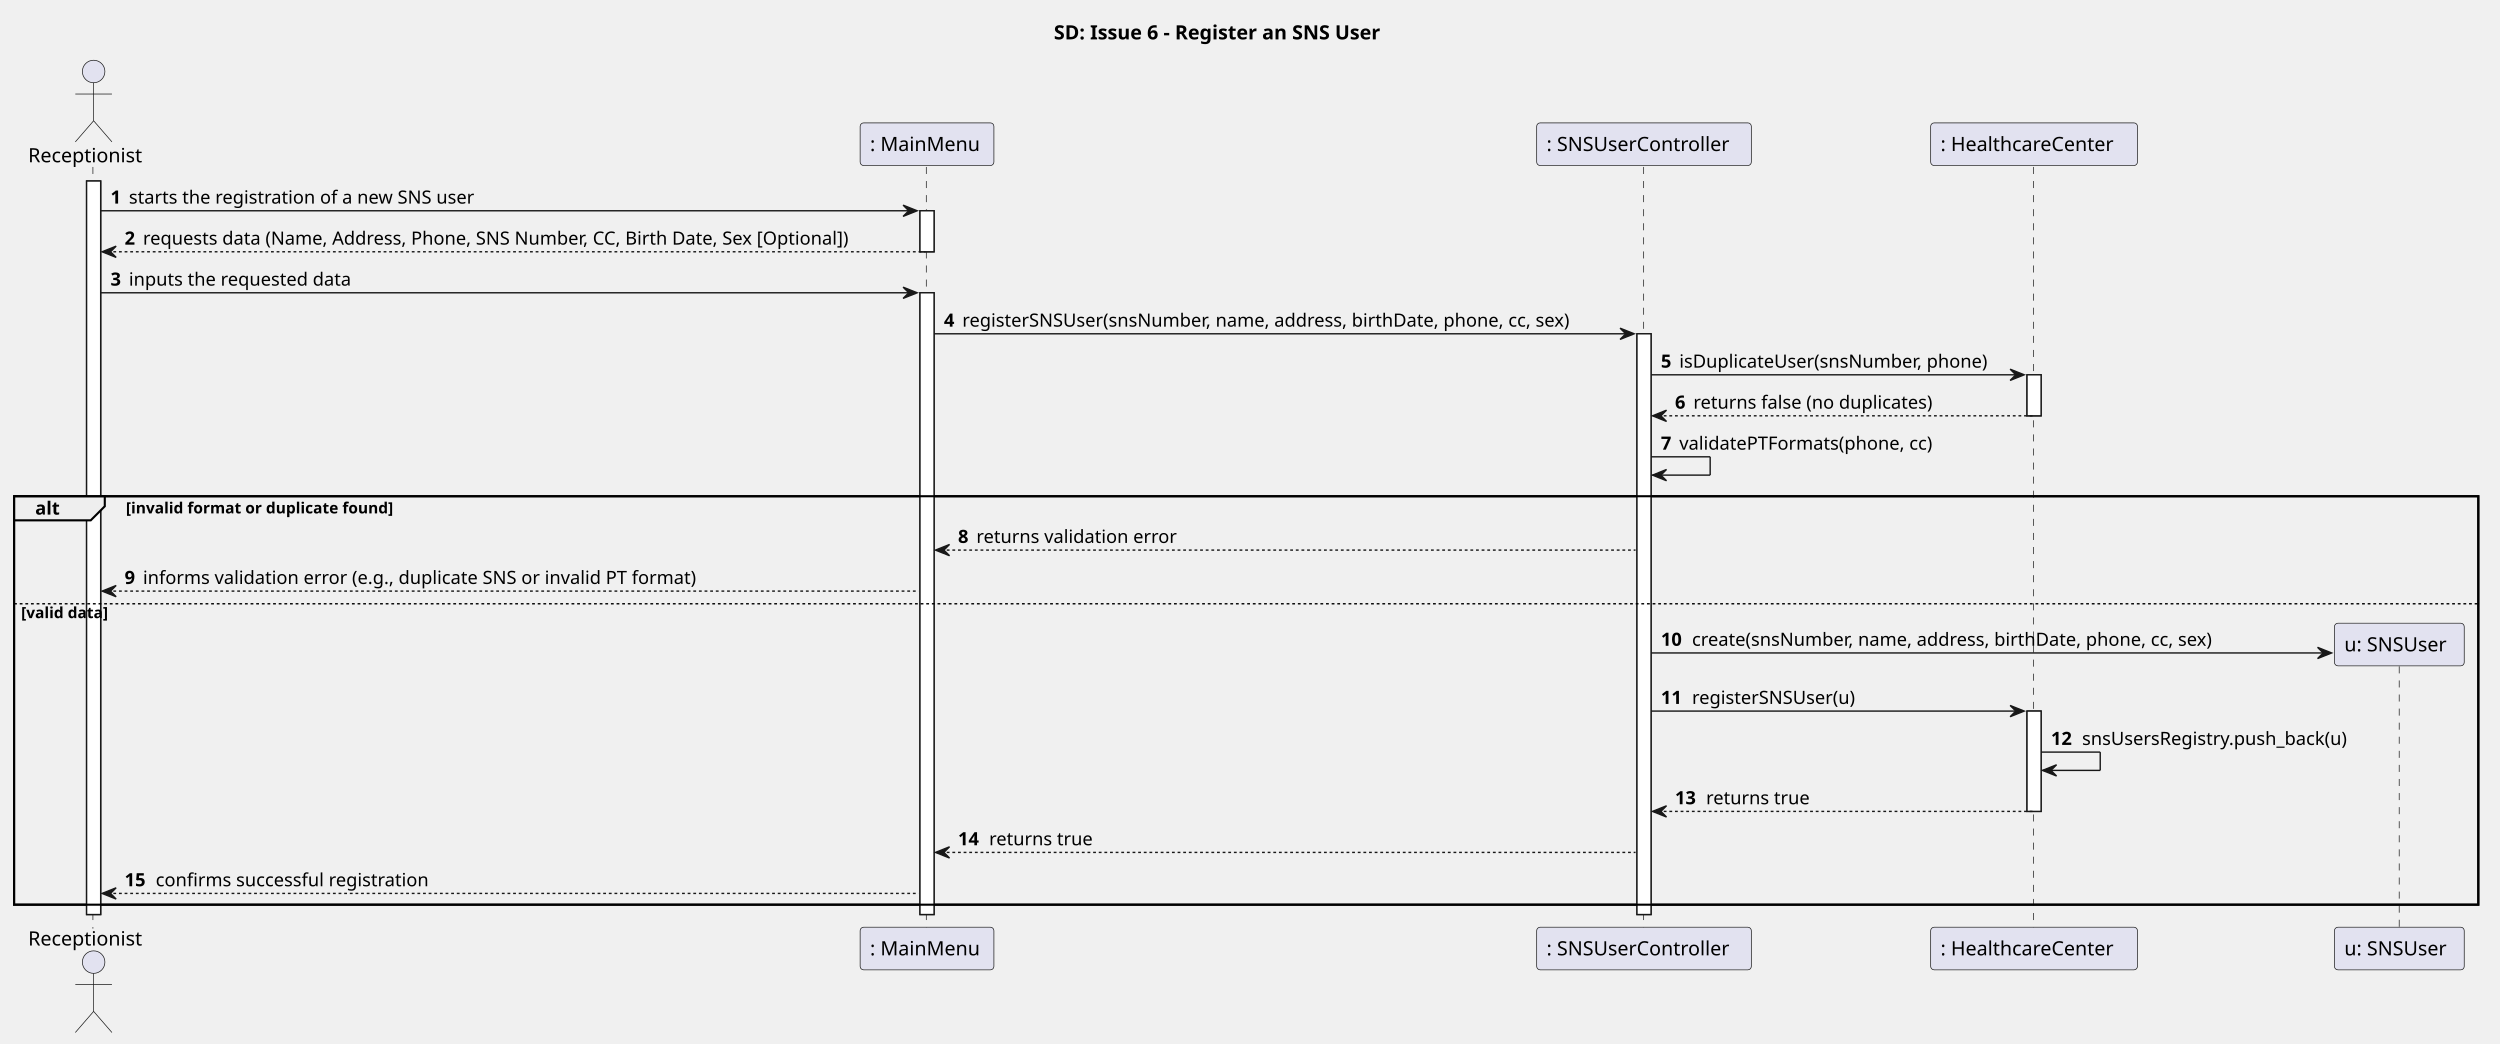
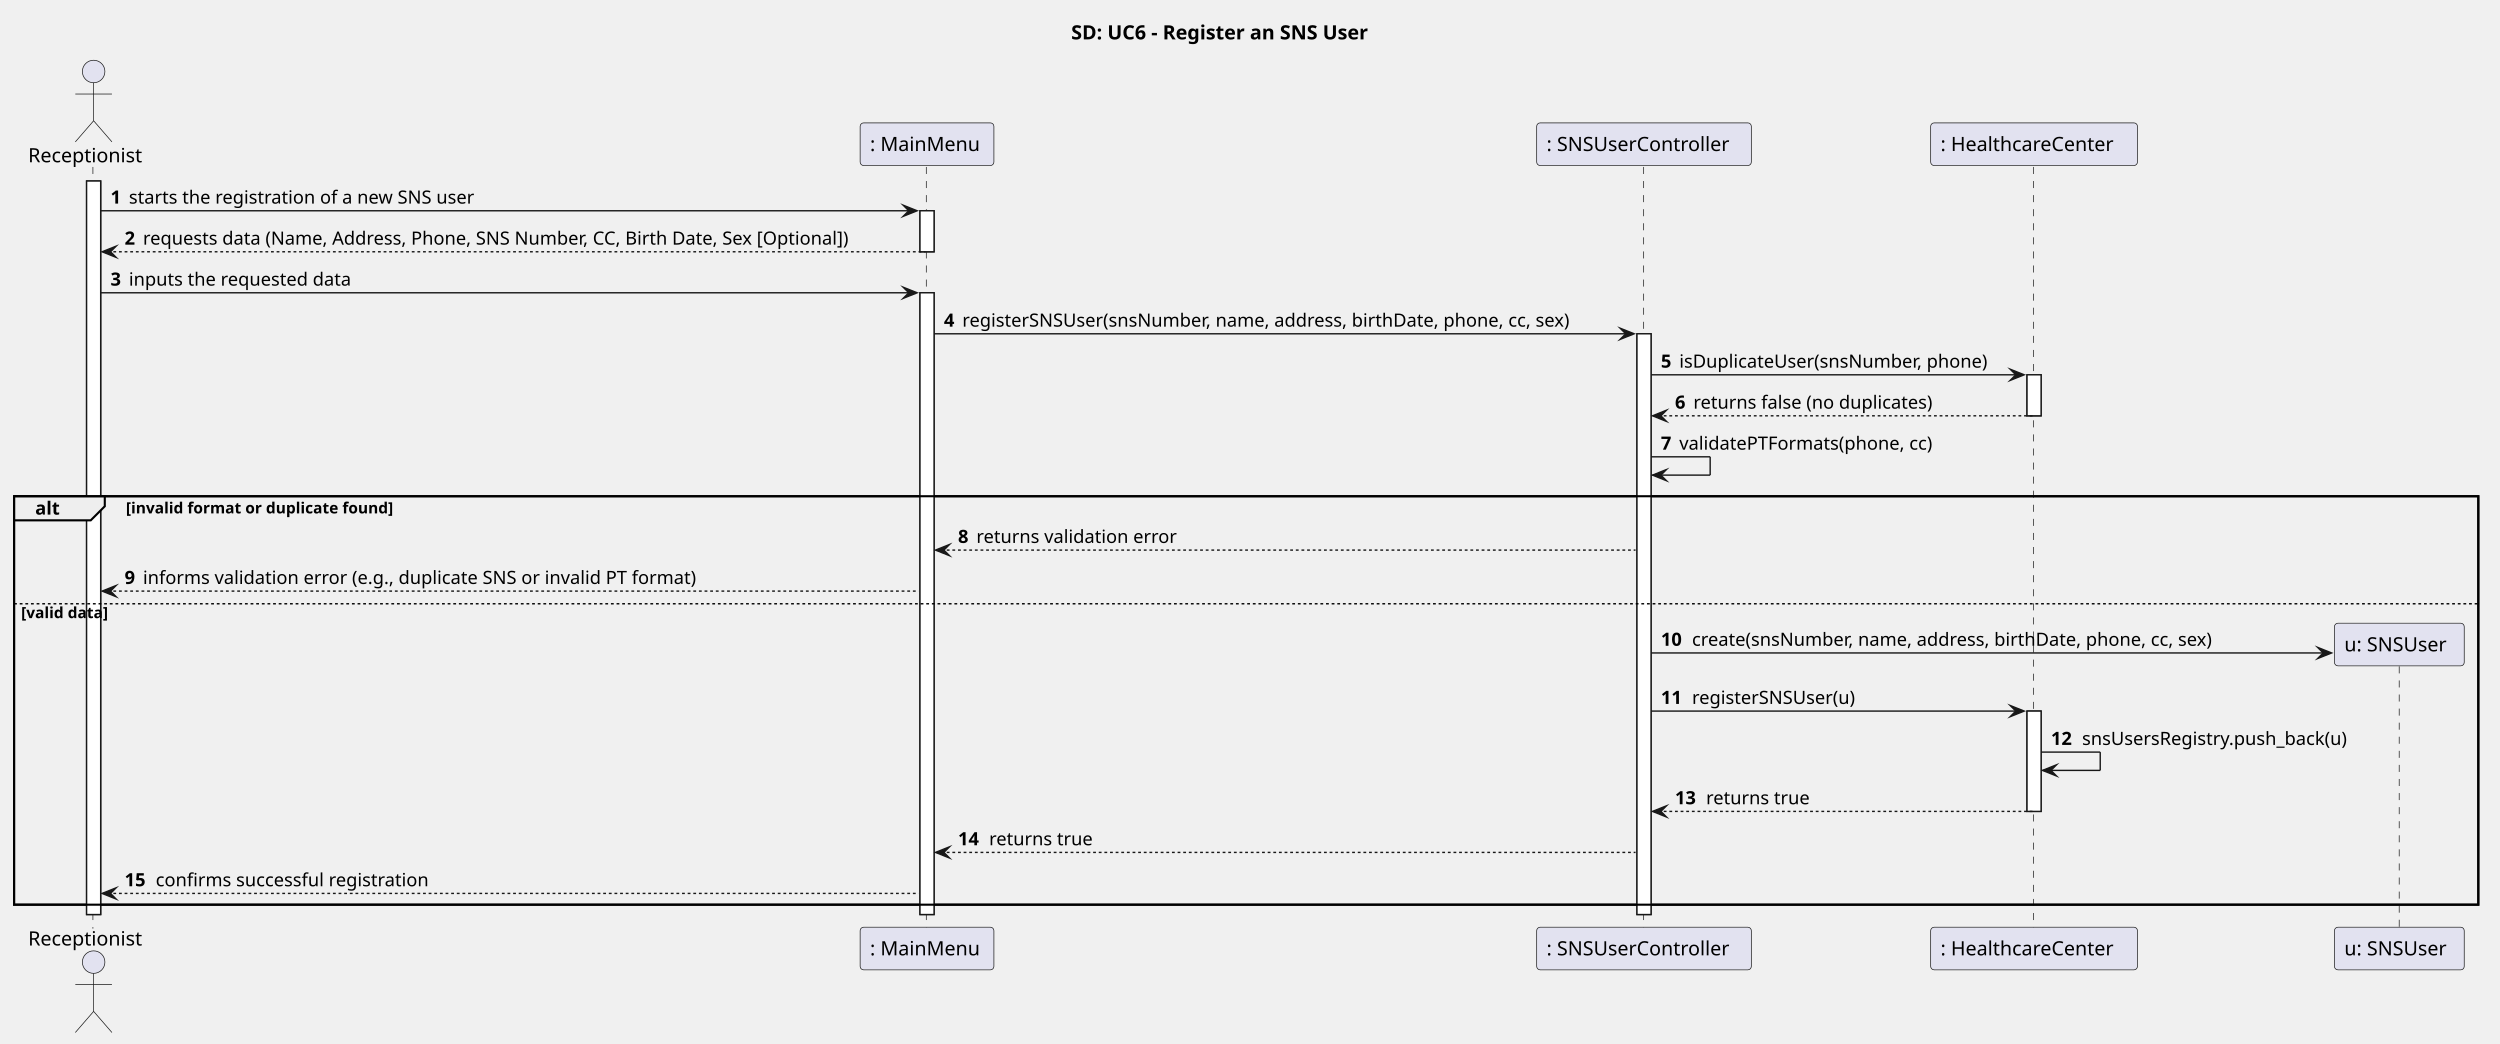
<svg xmlns="http://www.w3.org/2000/svg" contentStyleType="text/css" data-diagram-type="SEQUENCE" height="741px" preserveAspectRatio="none" style="width:1776px;height:741px;background:#FFFFFF;" version="1.1" viewBox="0 0 1776 741" width="1776px" zoomAndPan="magnify">
  <defs />
  <g>
    <g class="title" data-source-line="1">
-       <text fill="#000000" font-family="sans-serif" font-size="14" font-weight="700" lengthAdjust="spacing" textLength="272.228" x="748.681" y="27.995">SD: Issue 6 - Register an SNS User</text>
+       <text fill="#000000" font-family="sans-serif" font-size="14" font-weight="700" lengthAdjust="spacing" textLength="247.659" x="760.965" y="27.995">SD: UC6 - Register an SNS User</text>
    </g>
    <g>
      <rect fill="#FFFFFF" height="521.094" style="stroke:#181818;stroke-width:1;" width="10" x="61.514" y="128.594" />
    </g>
    <g>
      <rect fill="#FFFFFF" height="29.133" style="stroke:#181818;stroke-width:1;" width="10" x="653.557" y="149.727" />
    </g>
    <g>
      <rect fill="#FFFFFF" height="441.695" style="stroke:#181818;stroke-width:1;" width="10" x="653.557" y="207.992" />
    </g>
    <g>
      <rect fill="#FFFFFF" height="412.562" style="stroke:#181818;stroke-width:1;" width="10" x="1162.904" y="237.125" />
    </g>
    <g>
      <rect fill="#FFFFFF" height="29.133" style="stroke:#181818;stroke-width:1;" width="10" x="1439.997" y="266.258" />
    </g>
    <g>
      <rect fill="#FFFFFF" height="71.266" style="stroke:#181818;stroke-width:1;" width="10" x="1439.997" y="505.156" />
    </g>
    <rect fill="none" height="290.164" style="stroke:#000000;stroke-width:1.5;" width="1750.59" x="10" y="352.523" />
    <g class="participant-lifeline" data-entity-uid="part1" data-qualified-name="Rec" data-source-line="3" id="part1-lifeline">
      <g>
        <rect fill="#000000" fill-opacity="0" height="541.094" width="8" x="62.514" y="118.594" />
        <line style="stroke:#181818;stroke-width:0.5;stroke-dasharray:5,5;" x1="66" x2="66" y1="118.594" y2="659.688" />
      </g>
    </g>
    <g class="participant-lifeline" data-entity-uid="part2" data-qualified-name="UI" data-source-line="4" id="part2-lifeline">
      <g>
        <rect fill="#000000" fill-opacity="0" height="541.094" width="8" x="654.557" y="118.594" />
        <line style="stroke:#181818;stroke-width:0.5;stroke-dasharray:5,5;" x1="658.043" x2="658.043" y1="118.594" y2="659.688" />
      </g>
    </g>
    <g class="participant-lifeline" data-entity-uid="part3" data-qualified-name="CTRL" data-source-line="5" id="part3-lifeline">
      <g>
        <rect fill="#000000" fill-opacity="0" height="541.094" width="8" x="1163.904" y="118.594" />
        <line style="stroke:#181818;stroke-width:0.5;stroke-dasharray:5,5;" x1="1167.656" x2="1167.656" y1="118.594" y2="659.688" />
      </g>
    </g>
    <g class="participant-lifeline" data-entity-uid="part4" data-qualified-name="HC" data-source-line="6" id="part4-lifeline">
      <g>
        <rect fill="#000000" fill-opacity="0" height="541.094" width="8" x="1440.997" y="118.594" />
        <line style="stroke:#181818;stroke-width:0.5;stroke-dasharray:5,5;" x1="1444.544" x2="1444.544" y1="118.594" y2="659.688" />
      </g>
    </g>
    <g class="participant-lifeline" data-entity-uid="part5" data-qualified-name="User" data-source-line="7" id="part5-lifeline">
      <g>
        <rect fill="#000000" fill-opacity="0" height="186.312" width="8" x="1700.492" y="473.375" />
        <line style="stroke:#181818;stroke-width:0.5;stroke-dasharray:5,5;" x1="1704.394" x2="1704.394" y1="473.375" y2="659.688" />
      </g>
    </g>
    <g class="participant participant-head" data-entity-uid="part1" data-qualified-name="Rec" data-source-line="3" id="part1-head">
      <text fill="#000000" font-family="sans-serif" font-size="14" lengthAdjust="spacing" textLength="87.028" x="20" y="115.292">Receptionist</text>
      <ellipse cx="66.514" cy="50.797" fill="#E2E2F0" rx="8" ry="8" style="stroke:#181818;stroke-width:0.5;" />
      <path d="M66.514,58.797 L66.514,85.797 M53.514,66.797 L79.514,66.797 M66.514,85.797 L53.514,100.797 M66.514,85.797 L79.514,100.797" fill="none" style="stroke:#181818;stroke-width:0.5;" />
    </g>
    <g class="participant participant-tail" data-entity-uid="part1" data-qualified-name="Rec" data-source-line="3" id="part1-tail">
      <text fill="#000000" font-family="sans-serif" font-size="14" lengthAdjust="spacing" textLength="87.028" x="20" y="671.683">Receptionist</text>
      <ellipse cx="66.514" cy="683.484" fill="#E2E2F0" rx="8" ry="8" style="stroke:#181818;stroke-width:0.5;" />
      <path d="M66.514,691.484 L66.514,718.484 M53.514,699.484 L79.514,699.484 M66.514,718.484 L53.514,733.484 M66.514,718.484 L79.514,733.484" fill="none" style="stroke:#181818;stroke-width:0.5;" />
    </g>
    <g class="participant participant-head" data-entity-uid="part2" data-qualified-name="UI" data-source-line="4" id="part2-head">
      <rect fill="#E2E2F0" height="30.297" rx="2.5" ry="2.5" style="stroke:#181818;stroke-width:0.5;" width="95.026" x="611.043" y="87.297" />
      <text fill="#000000" font-family="sans-serif" font-size="14" lengthAdjust="spacing" textLength="81.026" x="618.043" y="107.292">: MainMenu</text>
    </g>
    <g class="participant participant-tail" data-entity-uid="part2" data-qualified-name="UI" data-source-line="4" id="part2-tail">
      <rect fill="#E2E2F0" height="30.297" rx="2.5" ry="2.5" style="stroke:#181818;stroke-width:0.5;" width="95.026" x="611.043" y="658.688" />
      <text fill="#000000" font-family="sans-serif" font-size="14" lengthAdjust="spacing" textLength="81.026" x="618.043" y="678.683">: MainMenu</text>
    </g>
    <g class="participant participant-head" data-entity-uid="part3" data-qualified-name="CTRL" data-source-line="5" id="part3-head">
      <rect fill="#E2E2F0" height="30.297" rx="2.5" ry="2.5" style="stroke:#181818;stroke-width:0.5;" width="152.496" x="1091.656" y="87.297" />
      <text fill="#000000" font-family="sans-serif" font-size="14" lengthAdjust="spacing" textLength="138.496" x="1098.656" y="107.292">: SNSUserController</text>
    </g>
    <g class="participant participant-tail" data-entity-uid="part3" data-qualified-name="CTRL" data-source-line="5" id="part3-tail">
      <rect fill="#E2E2F0" height="30.297" rx="2.5" ry="2.5" style="stroke:#181818;stroke-width:0.5;" width="152.496" x="1091.656" y="658.688" />
      <text fill="#000000" font-family="sans-serif" font-size="14" lengthAdjust="spacing" textLength="138.496" x="1098.656" y="678.683">: SNSUserController</text>
    </g>
    <g class="participant participant-head" data-entity-uid="part4" data-qualified-name="HC" data-source-line="6" id="part4-head">
      <rect fill="#E2E2F0" height="30.297" rx="2.5" ry="2.5" style="stroke:#181818;stroke-width:0.5;" width="146.904" x="1371.544" y="87.297" />
      <text fill="#000000" font-family="sans-serif" font-size="14" lengthAdjust="spacing" textLength="132.904" x="1378.544" y="107.292">: HealthcareCenter</text>
    </g>
    <g class="participant participant-tail" data-entity-uid="part4" data-qualified-name="HC" data-source-line="6" id="part4-tail">
      <rect fill="#E2E2F0" height="30.297" rx="2.5" ry="2.5" style="stroke:#181818;stroke-width:0.5;" width="146.904" x="1371.544" y="658.688" />
      <text fill="#000000" font-family="sans-serif" font-size="14" lengthAdjust="spacing" textLength="132.904" x="1378.544" y="678.683">: HealthcareCenter</text>
    </g>
    <g class="participant participant-tail" data-entity-uid="part5" data-qualified-name="User" data-source-line="7" id="part5-tail">
      <rect fill="#E2E2F0" height="30.297" rx="2.5" ry="2.5" style="stroke:#181818;stroke-width:0.5;" width="92.196" x="1658.394" y="658.688" />
      <text fill="#000000" font-family="sans-serif" font-size="14" lengthAdjust="spacing" textLength="78.196" x="1665.394" y="678.683">u: SNSUser</text>
    </g>
    <g>
      <rect fill="#FFFFFF" height="521.094" style="stroke:#181818;stroke-width:1;" width="10" x="61.514" y="128.594" />
    </g>
    <g>
      <rect fill="#FFFFFF" height="29.133" style="stroke:#181818;stroke-width:1;" width="10" x="653.557" y="149.727" />
    </g>
    <g>
      <rect fill="#FFFFFF" height="441.695" style="stroke:#181818;stroke-width:1;" width="10" x="653.557" y="207.992" />
    </g>
    <g>
      <rect fill="#FFFFFF" height="412.562" style="stroke:#181818;stroke-width:1;" width="10" x="1162.904" y="237.125" />
    </g>
    <g>
      <rect fill="#FFFFFF" height="29.133" style="stroke:#181818;stroke-width:1;" width="10" x="1439.997" y="266.258" />
    </g>
    <g>
      <rect fill="#FFFFFF" height="71.266" style="stroke:#181818;stroke-width:1;" width="10" x="1439.997" y="505.156" />
    </g>
    <g class="message" data-entity-1="part1" data-entity-2="part2" data-source-line="12" id="msg1">
-       <polygon fill="#181818" points="641.557,145.727,651.557,149.727,641.557,153.727,645.557,149.727" style="stroke:#181818;stroke-width:1;" />
+       <polygon fill="#181818" points="641.557,145.727,651.557,149.727,641.557,153.727,645.557,149.727" style="stroke:#181818;stroke-width:1;stroke-linejoin:miter;stroke-miterlimit:10;" />
      <line style="stroke:#181818;stroke-width:1;" x1="71.514" x2="647.557" y1="149.727" y2="149.727" />
      <text fill="#000000" font-family="sans-serif" font-size="13" font-weight="700" lengthAdjust="spacing" textLength="9.045" x="78.514" y="144.661">1</text>
      <text fill="#000000" font-family="sans-serif" font-size="13" lengthAdjust="spacing" textLength="264.551" x="91.56" y="144.661">starts the registration of a new SNS user</text>
    </g>
    <g class="message" data-entity-1="part2" data-entity-2="part1" data-source-line="15" id="msg2">
-       <polygon fill="#181818" points="82.514,174.859,72.514,178.859,82.514,182.859,78.514,178.859" style="stroke:#181818;stroke-width:1;" />
+       <polygon fill="#181818" points="82.514,174.859,72.514,178.859,82.514,182.859,78.514,178.859" style="stroke:#181818;stroke-width:1;stroke-linejoin:miter;stroke-miterlimit:10;" />
      <line style="stroke:#181818;stroke-width:1;stroke-dasharray:2,2;" x1="76.514" x2="657.557" y1="178.859" y2="178.859" />
      <text fill="#000000" font-family="sans-serif" font-size="13" font-weight="700" lengthAdjust="spacing" textLength="9.045" x="88.514" y="173.793">2</text>
      <text fill="#000000" font-family="sans-serif" font-size="13" lengthAdjust="spacing" textLength="544.997" x="101.56" y="173.793">requests data (Name, Address, Phone, SNS Number, CC, Birth Date, Sex [Optional])</text>
    </g>
    <g class="message" data-entity-1="part1" data-entity-2="part2" data-source-line="18" id="msg3">
-       <polygon fill="#181818" points="641.557,203.992,651.557,207.992,641.557,211.992,645.557,207.992" style="stroke:#181818;stroke-width:1;" />
+       <polygon fill="#181818" points="641.557,203.992,651.557,207.992,641.557,211.992,645.557,207.992" style="stroke:#181818;stroke-width:1;stroke-linejoin:miter;stroke-miterlimit:10;" />
      <line style="stroke:#181818;stroke-width:1;" x1="71.514" x2="647.557" y1="207.992" y2="207.992" />
      <text fill="#000000" font-family="sans-serif" font-size="13" font-weight="700" lengthAdjust="spacing" textLength="9.045" x="78.514" y="202.926">3</text>
      <text fill="#000000" font-family="sans-serif" font-size="13" lengthAdjust="spacing" textLength="169.178" x="91.56" y="202.926">inputs the requested data</text>
    </g>
    <g class="message" data-entity-1="part2" data-entity-2="part3" data-source-line="21" id="msg4">
-       <polygon fill="#181818" points="1150.904,233.125,1160.904,237.125,1150.904,241.125,1154.904,237.125" style="stroke:#181818;stroke-width:1;" />
+       <polygon fill="#181818" points="1150.904,233.125,1160.904,237.125,1150.904,241.125,1154.904,237.125" style="stroke:#181818;stroke-width:1;stroke-linejoin:miter;stroke-miterlimit:10;" />
      <line style="stroke:#181818;stroke-width:1;" x1="663.557" x2="1156.904" y1="237.125" y2="237.125" />
      <text fill="#000000" font-family="sans-serif" font-size="13" font-weight="700" lengthAdjust="spacing" textLength="9.045" x="670.557" y="232.059">4</text>
      <text fill="#000000" font-family="sans-serif" font-size="13" lengthAdjust="spacing" textLength="467.302" x="683.602" y="232.059">registerSNSUser(snsNumber, name, address, birthDate, phone, cc, sex)</text>
    </g>
    <g class="message" data-entity-1="part3" data-entity-2="part4" data-source-line="24" id="msg5">
-       <polygon fill="#181818" points="1427.997,262.258,1437.997,266.258,1427.997,270.258,1431.997,266.258" style="stroke:#181818;stroke-width:1;" />
+       <polygon fill="#181818" points="1427.997,262.258,1437.997,266.258,1427.997,270.258,1431.997,266.258" style="stroke:#181818;stroke-width:1;stroke-linejoin:miter;stroke-miterlimit:10;" />
      <line style="stroke:#181818;stroke-width:1;" x1="1172.904" x2="1433.997" y1="266.258" y2="266.258" />
      <text fill="#000000" font-family="sans-serif" font-size="13" font-weight="700" lengthAdjust="spacing" textLength="9.045" x="1179.904" y="261.192">5</text>
      <text fill="#000000" font-family="sans-serif" font-size="13" lengthAdjust="spacing" textLength="235.047" x="1192.949" y="261.192">isDuplicateUser(snsNumber, phone)</text>
    </g>
    <g class="message" data-entity-1="part4" data-entity-2="part3" data-source-line="26" id="msg6">
-       <polygon fill="#181818" points="1183.904,291.391,1173.904,295.391,1183.904,299.391,1179.904,295.391" style="stroke:#181818;stroke-width:1;" />
+       <polygon fill="#181818" points="1183.904,291.391,1173.904,295.391,1183.904,299.391,1179.904,295.391" style="stroke:#181818;stroke-width:1;stroke-linejoin:miter;stroke-miterlimit:10;" />
      <line style="stroke:#181818;stroke-width:1;stroke-dasharray:2,2;" x1="1177.904" x2="1443.997" y1="295.391" y2="295.391" />
      <text fill="#000000" font-family="sans-serif" font-size="13" font-weight="700" lengthAdjust="spacing" textLength="9.045" x="1189.904" y="290.325">6</text>
      <text fill="#000000" font-family="sans-serif" font-size="13" lengthAdjust="spacing" textLength="183.644" x="1202.949" y="290.325">returns false (no duplicates)</text>
    </g>
    <g class="message" data-entity-1="part3" data-entity-2="part3" data-source-line="29" id="msg7">
      <line style="stroke:#181818;stroke-width:1;" x1="1172.904" x2="1214.904" y1="324.523" y2="324.523" />
      <line style="stroke:#181818;stroke-width:1;" x1="1214.904" x2="1214.904" y1="324.523" y2="337.523" />
      <line style="stroke:#181818;stroke-width:1;" x1="1173.904" x2="1214.904" y1="337.523" y2="337.523" />
-       <polygon fill="#181818" points="1183.904,333.523,1173.904,337.523,1183.904,341.523,1179.904,337.523" style="stroke:#181818;stroke-width:1;" />
+       <polygon fill="#181818" points="1183.904,333.523,1173.904,337.523,1183.904,341.523,1179.904,337.523" style="stroke:#181818;stroke-width:1;stroke-linejoin:miter;stroke-miterlimit:10;" />
      <text fill="#000000" font-family="sans-serif" font-size="13" font-weight="700" lengthAdjust="spacing" textLength="9.045" x="1179.904" y="319.457">7</text>
      <text fill="#000000" font-family="sans-serif" font-size="13" lengthAdjust="spacing" textLength="194.638" x="1192.949" y="319.457">validatePTFormats(phone, cc)</text>
    </g>
    <path d="M10,352.523 L74.443,352.523 L74.443,359.656 L64.443,369.656 L10,369.656 L10,352.523" fill="#EEEEEE" style="stroke:#000000;stroke-width:1.5;" />
    <rect fill="none" height="290.164" style="stroke:#000000;stroke-width:1.5;" width="1750.59" x="10" y="352.523" />
    <text fill="#000000" font-family="sans-serif" font-size="13" font-weight="700" lengthAdjust="spacing" textLength="19.443" x="25" y="365.59">alt</text>
    <text fill="#000000" font-family="sans-serif" font-size="11" font-weight="700" lengthAdjust="spacing" textLength="215.537" x="89.443" y="364.734">[invalid format or duplicate found]</text>
    <g class="message" data-entity-1="part3" data-entity-2="part2" data-source-line="32" id="msg8">
-       <polygon fill="#181818" points="674.557,386.789,664.557,390.789,674.557,394.789,670.557,390.789" style="stroke:#181818;stroke-width:1;" />
+       <polygon fill="#181818" points="674.557,386.789,664.557,390.789,674.557,394.789,670.557,390.789" style="stroke:#181818;stroke-width:1;stroke-linejoin:miter;stroke-miterlimit:10;" />
      <line style="stroke:#181818;stroke-width:1;stroke-dasharray:2,2;" x1="668.557" x2="1161.904" y1="390.789" y2="390.789" />
      <text fill="#000000" font-family="sans-serif" font-size="13" font-weight="700" lengthAdjust="spacing" textLength="9.045" x="680.557" y="385.723">8</text>
      <text fill="#000000" font-family="sans-serif" font-size="13" lengthAdjust="spacing" textLength="151.29" x="693.602" y="385.723">returns validation error</text>
    </g>
    <g class="message" data-entity-1="part2" data-entity-2="part1" data-source-line="33" id="msg9">
-       <polygon fill="#181818" points="82.514,415.922,72.514,419.922,82.514,423.922,78.514,419.922" style="stroke:#181818;stroke-width:1;" />
+       <polygon fill="#181818" points="82.514,415.922,72.514,419.922,82.514,423.922,78.514,419.922" style="stroke:#181818;stroke-width:1;stroke-linejoin:miter;stroke-miterlimit:10;" />
      <line style="stroke:#181818;stroke-width:1;stroke-dasharray:2,2;" x1="76.514" x2="652.557" y1="419.922" y2="419.922" />
      <text fill="#000000" font-family="sans-serif" font-size="13" font-weight="700" lengthAdjust="spacing" textLength="9.045" x="88.514" y="414.856">9</text>
      <text fill="#000000" font-family="sans-serif" font-size="13" lengthAdjust="spacing" textLength="423.205" x="101.56" y="414.856">informs validation error (e.g., duplicate SNS or invalid PT format)</text>
    </g>
    <line style="stroke:#000000;stroke-width:1;stroke-dasharray:2,2;" x1="10" x2="1760.59" y1="428.922" y2="428.922" />
    <text fill="#000000" font-family="sans-serif" font-size="11" font-weight="700" lengthAdjust="spacing" textLength="71.871" x="15" y="439.132">[valid data]</text>
    <g class="message" data-entity-1="part3" data-entity-2="part5" data-source-line="36" id="msg10">
-       <polygon fill="#181818" points="1646.394,459.859,1656.394,463.859,1646.394,467.859,1650.394,463.859" style="stroke:#181818;stroke-width:1;" />
+       <polygon fill="#181818" points="1646.394,459.859,1656.394,463.859,1646.394,467.859,1650.394,463.859" style="stroke:#181818;stroke-width:1;stroke-linejoin:miter;stroke-miterlimit:10;" />
      <line style="stroke:#181818;stroke-width:1;" x1="1172.904" x2="1652.394" y1="463.859" y2="463.859" />
      <text fill="#000000" font-family="sans-serif" font-size="13" font-weight="700" lengthAdjust="spacing" textLength="18.091" x="1179.904" y="458.793">10</text>
      <text fill="#000000" font-family="sans-serif" font-size="13" lengthAdjust="spacing" textLength="402.575" x="1201.995" y="458.793">create(snsNumber, name, address, birthDate, phone, cc, sex)</text>
    </g>
    <rect fill="#E2E2F0" height="30.297" rx="2.5" ry="2.5" style="stroke:#181818;stroke-width:0.5;" width="92.196" x="1658.394" y="442.727" />
    <text fill="#000000" font-family="sans-serif" font-size="14" lengthAdjust="spacing" textLength="78.196" x="1665.394" y="462.722">u: SNSUser</text>
    <g class="message" data-entity-1="part3" data-entity-2="part4" data-source-line="37" id="msg12">
-       <polygon fill="#181818" points="1427.997,501.156,1437.997,505.156,1427.997,509.156,1431.997,505.156" style="stroke:#181818;stroke-width:1;" />
+       <polygon fill="#181818" points="1427.997,501.156,1437.997,505.156,1427.997,509.156,1431.997,505.156" style="stroke:#181818;stroke-width:1;stroke-linejoin:miter;stroke-miterlimit:10;" />
      <line style="stroke:#181818;stroke-width:1;" x1="1172.904" x2="1433.997" y1="505.156" y2="505.156" />
      <text fill="#000000" font-family="sans-serif" font-size="13" font-weight="700" lengthAdjust="spacing" textLength="18.091" x="1179.904" y="500.09">11</text>
      <text fill="#000000" font-family="sans-serif" font-size="13" lengthAdjust="spacing" textLength="124.662" x="1201.995" y="500.09">registerSNSUser(u)</text>
    </g>
    <g class="message" data-entity-1="part4" data-entity-2="part4" data-source-line="39" id="msg13">
      <line style="stroke:#181818;stroke-width:1;" x1="1449.997" x2="1491.997" y1="534.289" y2="534.289" />
      <line style="stroke:#181818;stroke-width:1;" x1="1491.997" x2="1491.997" y1="534.289" y2="547.289" />
      <line style="stroke:#181818;stroke-width:1;" x1="1450.997" x2="1491.997" y1="547.289" y2="547.289" />
-       <polygon fill="#181818" points="1460.997,543.289,1450.997,547.289,1460.997,551.289,1456.997,547.289" style="stroke:#181818;stroke-width:1;" />
+       <polygon fill="#181818" points="1460.997,543.289,1450.997,547.289,1460.997,551.289,1456.997,547.289" style="stroke:#181818;stroke-width:1;stroke-linejoin:miter;stroke-miterlimit:10;" />
      <text fill="#000000" font-family="sans-serif" font-size="13" font-weight="700" lengthAdjust="spacing" textLength="18.091" x="1456.997" y="529.223">12</text>
      <text fill="#000000" font-family="sans-serif" font-size="13" lengthAdjust="spacing" textLength="203.404" x="1479.087" y="529.223">snsUsersRegistry.push_back(u)</text>
    </g>
    <g class="message" data-entity-1="part4" data-entity-2="part3" data-source-line="40" id="msg14">
-       <polygon fill="#181818" points="1183.904,572.422,1173.904,576.422,1183.904,580.422,1179.904,576.422" style="stroke:#181818;stroke-width:1;" />
+       <polygon fill="#181818" points="1183.904,572.422,1173.904,576.422,1183.904,580.422,1179.904,576.422" style="stroke:#181818;stroke-width:1;stroke-linejoin:miter;stroke-miterlimit:10;" />
      <line style="stroke:#181818;stroke-width:1;stroke-dasharray:2,2;" x1="1177.904" x2="1443.997" y1="576.422" y2="576.422" />
      <text fill="#000000" font-family="sans-serif" font-size="13" font-weight="700" lengthAdjust="spacing" textLength="18.091" x="1189.904" y="571.356">13</text>
      <text fill="#000000" font-family="sans-serif" font-size="13" lengthAdjust="spacing" textLength="77.848" x="1211.995" y="571.356">returns true</text>
    </g>
    <g class="message" data-entity-1="part3" data-entity-2="part2" data-source-line="43" id="msg15">
-       <polygon fill="#181818" points="674.557,601.555,664.557,605.555,674.557,609.555,670.557,605.555" style="stroke:#181818;stroke-width:1;" />
+       <polygon fill="#181818" points="674.557,601.555,664.557,605.555,674.557,609.555,670.557,605.555" style="stroke:#181818;stroke-width:1;stroke-linejoin:miter;stroke-miterlimit:10;" />
      <line style="stroke:#181818;stroke-width:1;stroke-dasharray:2,2;" x1="668.557" x2="1161.904" y1="605.555" y2="605.555" />
      <text fill="#000000" font-family="sans-serif" font-size="13" font-weight="700" lengthAdjust="spacing" textLength="18.091" x="680.557" y="600.489">14</text>
      <text fill="#000000" font-family="sans-serif" font-size="13" lengthAdjust="spacing" textLength="77.848" x="702.648" y="600.489">returns true</text>
    </g>
    <g class="message" data-entity-1="part2" data-entity-2="part1" data-source-line="45" id="msg16">
-       <polygon fill="#181818" points="82.514,630.688,72.514,634.688,82.514,638.688,78.514,634.688" style="stroke:#181818;stroke-width:1;" />
+       <polygon fill="#181818" points="82.514,630.688,72.514,634.688,82.514,638.688,78.514,634.688" style="stroke:#181818;stroke-width:1;stroke-linejoin:miter;stroke-miterlimit:10;" />
      <line style="stroke:#181818;stroke-width:1;stroke-dasharray:2,2;" x1="76.514" x2="652.557" y1="634.688" y2="634.688" />
      <text fill="#000000" font-family="sans-serif" font-size="13" font-weight="700" lengthAdjust="spacing" textLength="18.091" x="88.514" y="629.622">15</text>
      <text fill="#000000" font-family="sans-serif" font-size="13" lengthAdjust="spacing" textLength="207.143" x="110.605" y="629.622">confirms successful registration</text>
    </g>
  </g>
</svg>
